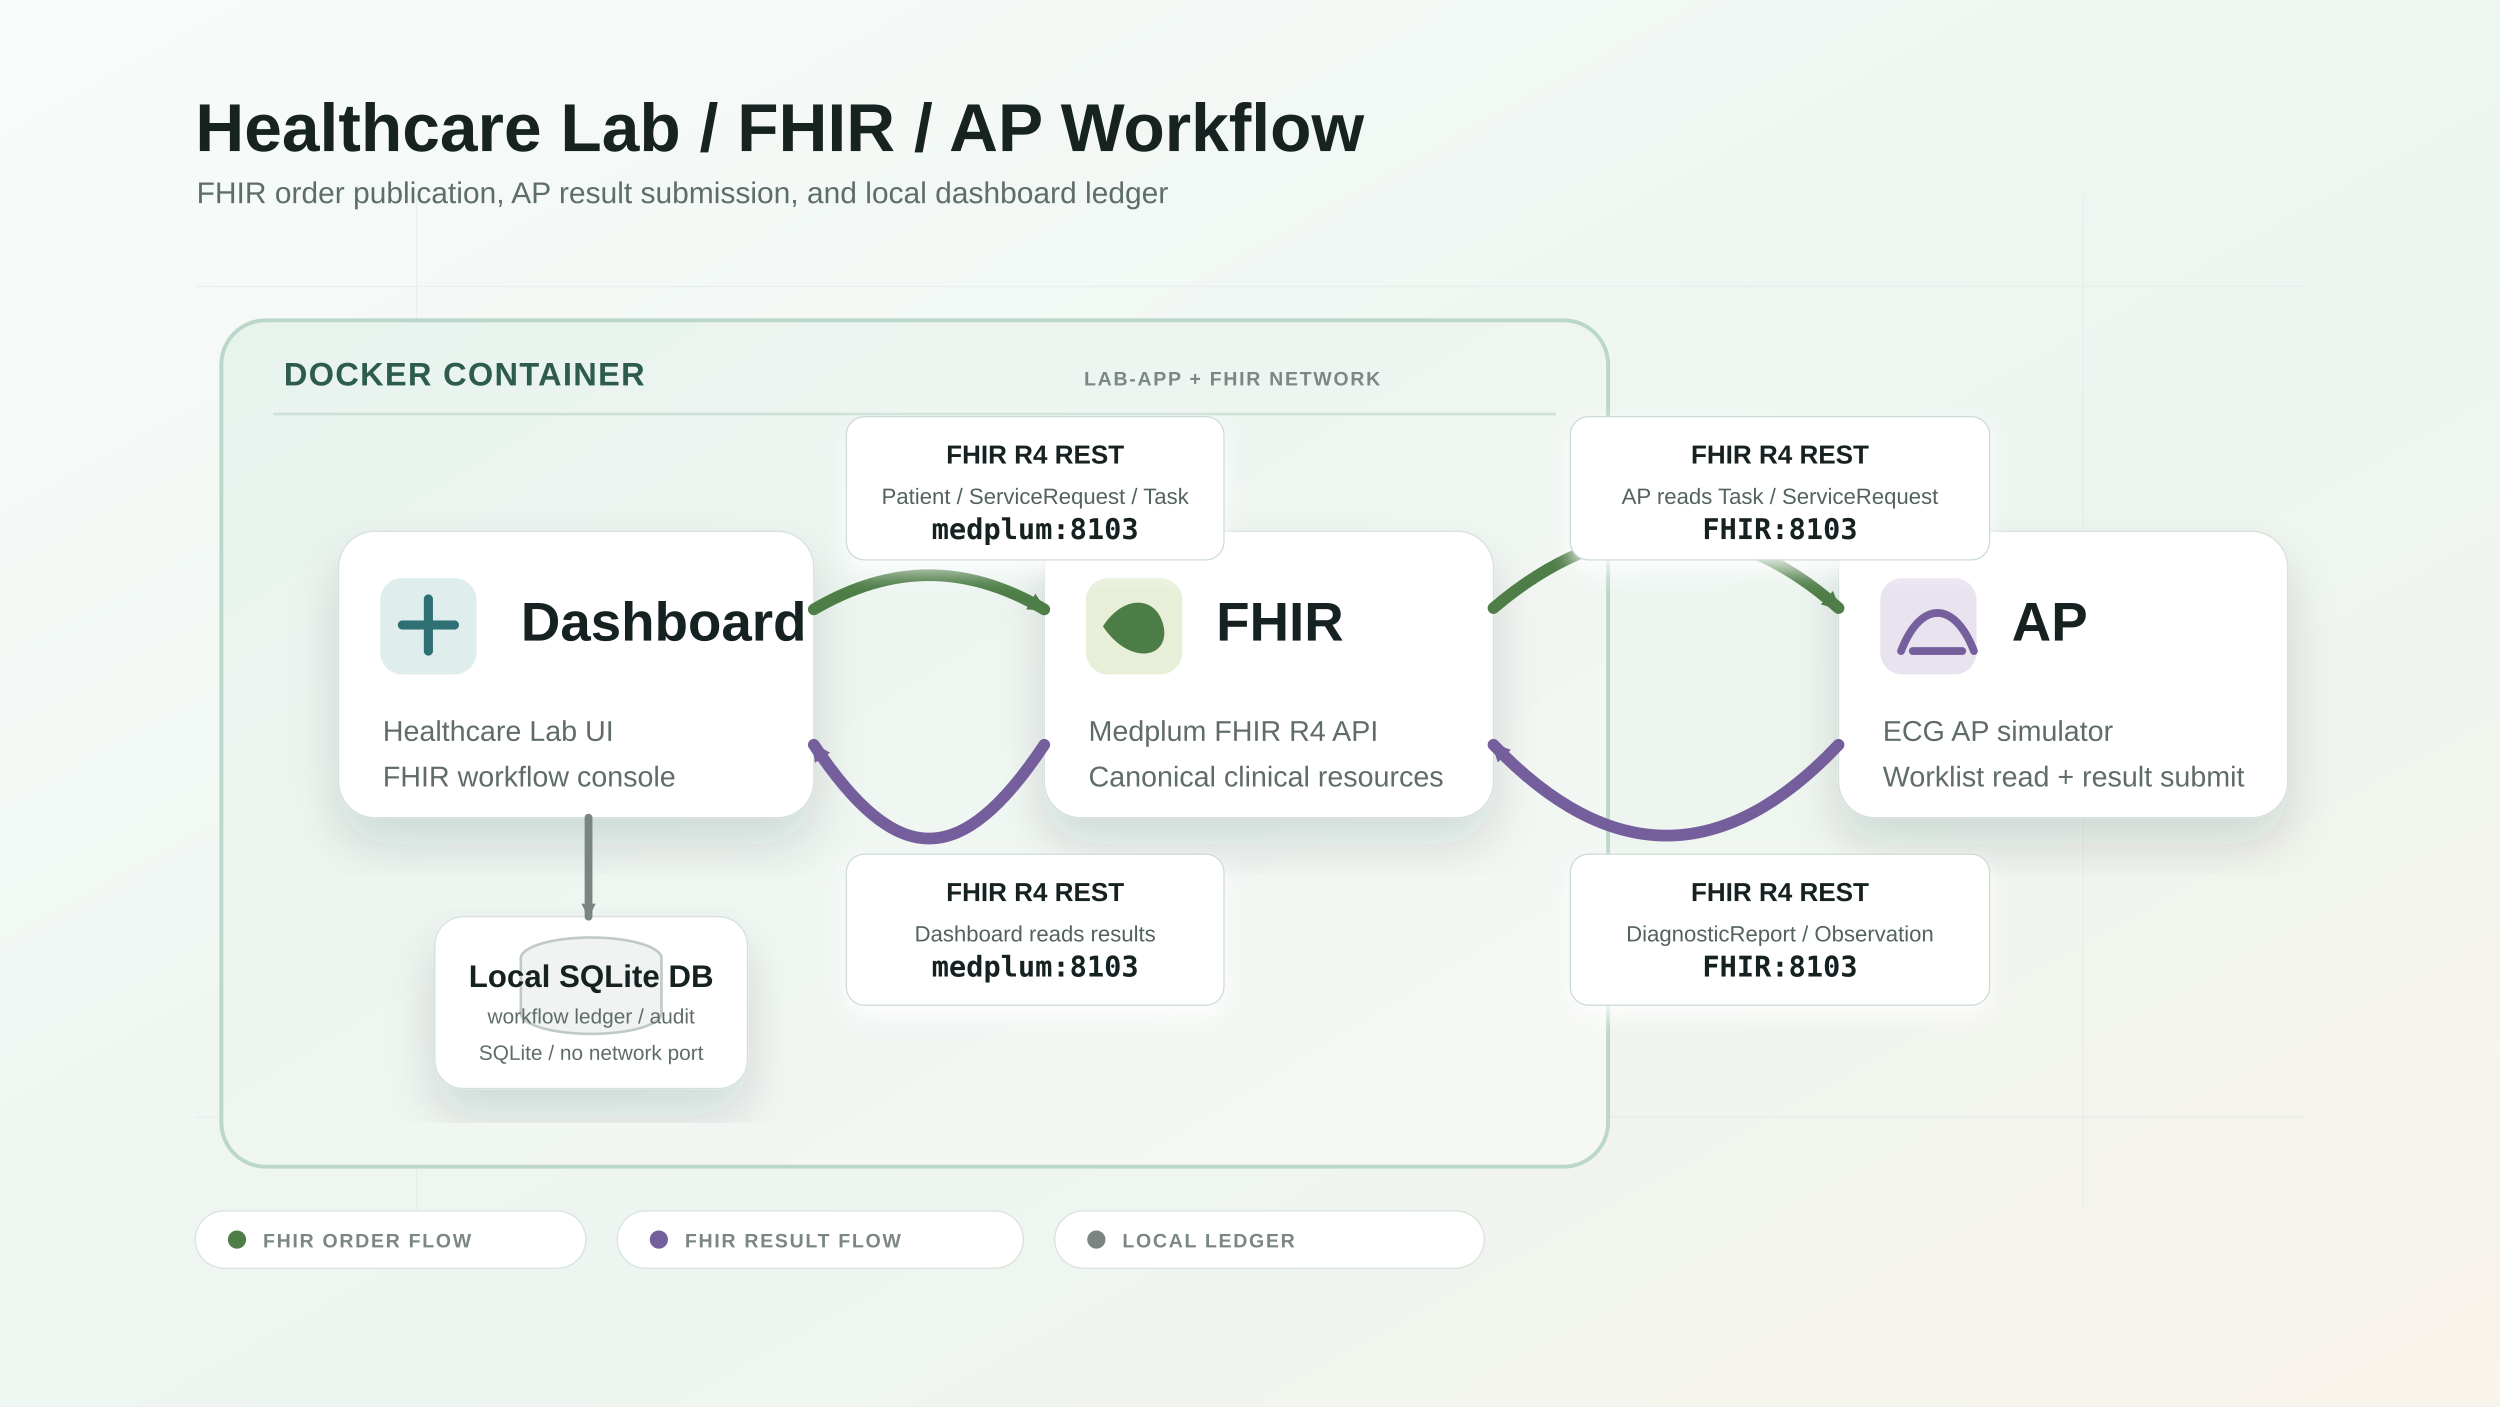
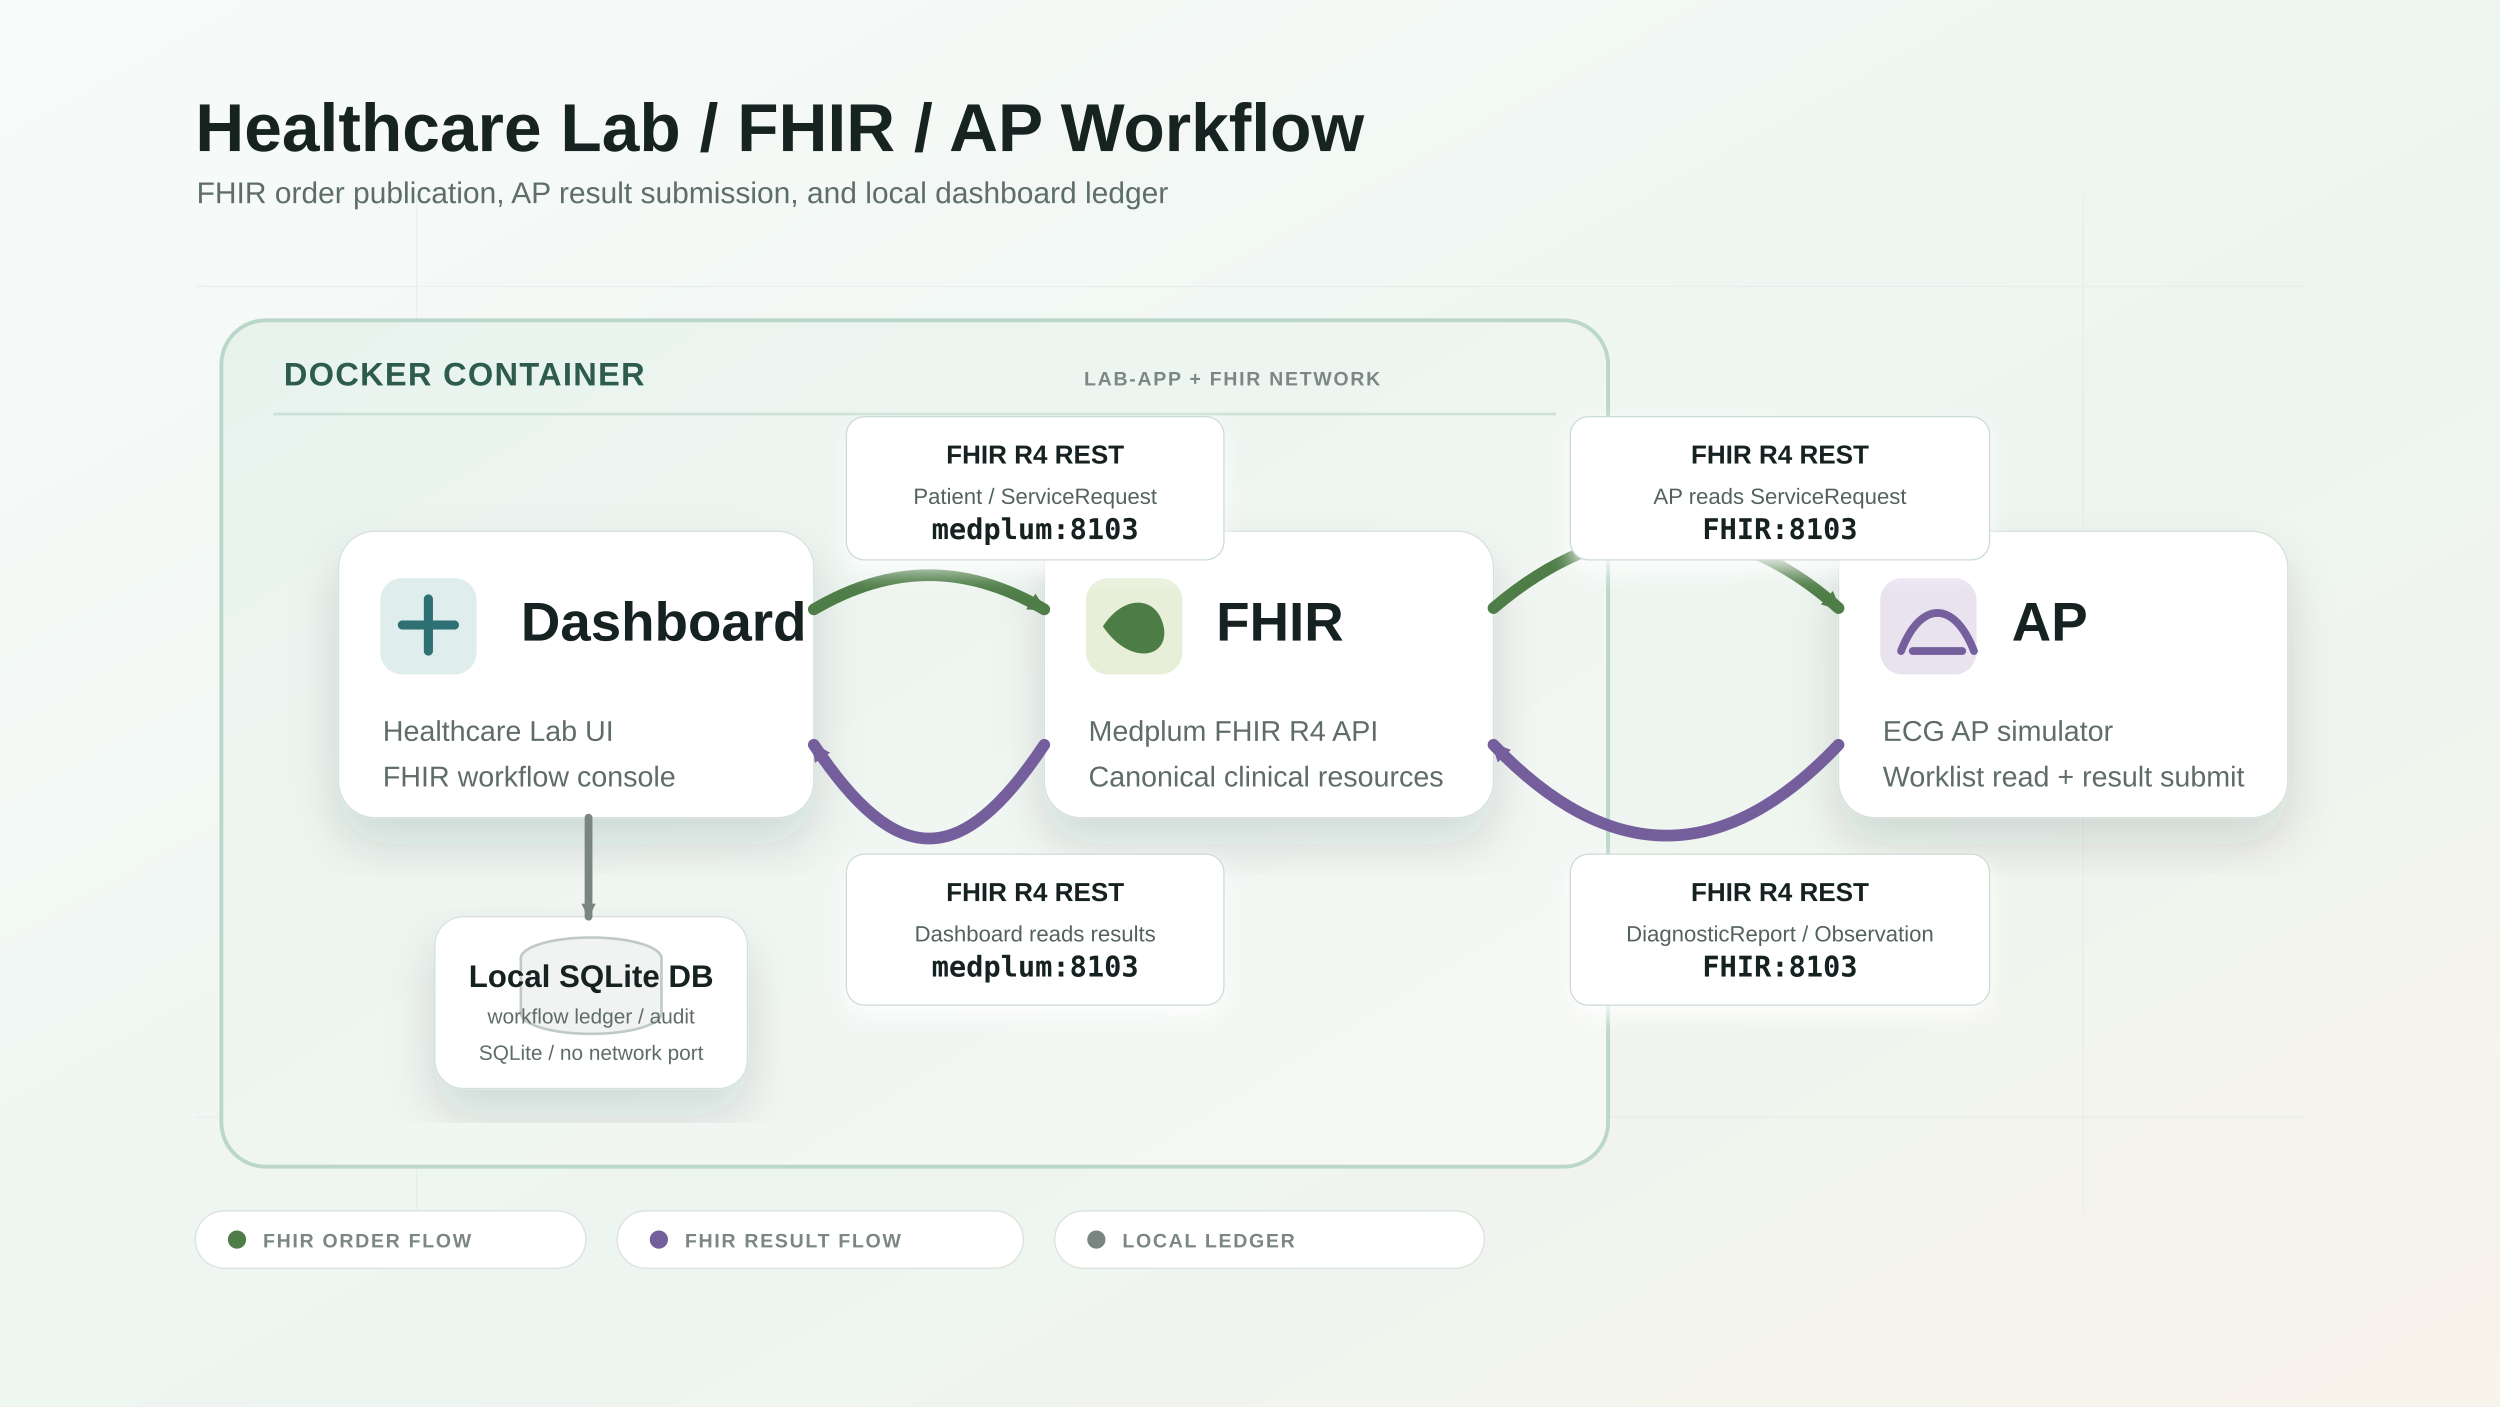
<svg xmlns="http://www.w3.org/2000/svg" width="1920" height="1080" viewBox="0 0 1920 1080">
  <defs>
    <linearGradient id="bg" x1="0" y1="0" x2="1" y2="1">
      <stop offset="0%" stop-color="#f8fbfa" />
      <stop offset="58%" stop-color="#edf5f0" />
      <stop offset="100%" stop-color="#f8f3eb" />
    </linearGradient>
    <linearGradient id="containerFill" x1="0" y1="0" x2="1" y2="1">
      <stop offset="0%" stop-color="#e8f3ee" />
      <stop offset="100%" stop-color="#f6f8f5" />
    </linearGradient>
    <filter id="shadow" x="-20%" y="-20%" width="140%" height="140%">
      <feDropShadow dx="0" dy="20" stdDeviation="18" flood-color="#1f2d2a" flood-opacity="0.14" />
    </filter>
    <filter id="soft" x="-20%" y="-20%" width="140%" height="140%">
      <feDropShadow dx="0" dy="8" stdDeviation="8" flood-color="#ffffff" flood-opacity="0.86" />
    </filter>
    <marker id="orderArrow" markerWidth="18" markerHeight="18" refX="14" refY="9" orient="auto" markerUnits="userSpaceOnUse">
      <path d="M2,2 L16,9 L2,16 Z" fill="#4e7d47" />
    </marker>
    <marker id="resultArrow" markerWidth="18" markerHeight="18" refX="14" refY="9" orient="auto" markerUnits="userSpaceOnUse">
      <path d="M2,2 L16,9 L2,16 Z" fill="#745f9c" />
    </marker>
    <marker id="dbArrow" markerWidth="15" markerHeight="15" refX="12" refY="7.5" orient="auto" markerUnits="userSpaceOnUse">
      <path d="M2,2 L13,7.5 L2,13 Z" fill="#7a8581" />
    </marker>
    <style>
      .title { font-family: "Segoe UI", Arial, sans-serif; font-size: 52px; font-weight: 680; fill: #172321; letter-spacing: 0; }
      .subtitle { font-family: "Segoe UI", Arial, sans-serif; font-size: 23px; font-weight: 420; fill: #5d6d68; letter-spacing: 0; }
      .frame-title { font-family: "Segoe UI", Arial, sans-serif; font-size: 25px; font-weight: 700; fill: #2d5b4e; letter-spacing: 1px; }
      .node-title { font-family: "Segoe UI", Arial, sans-serif; font-size: 42px; font-weight: 720; fill: #172321; letter-spacing: 0; }
      .node-sub { font-family: "Segoe UI", Arial, sans-serif; font-size: 22px; font-weight: 430; fill: #5e6c69; letter-spacing: 0; }
      .tag { font-family: "Segoe UI", Arial, sans-serif; font-size: 20px; font-weight: 760; fill: #172321; letter-spacing: 0; }
      .tag-small { font-family: "Segoe UI", Arial, sans-serif; font-size: 17px; font-weight: 440; fill: #53625f; letter-spacing: 0; }
      .port { font-family: "Consolas", "Segoe UI Mono", monospace; font-size: 22px; font-weight: 700; fill: #172321; letter-spacing: 0; }
      .db-title { font-family: "Segoe UI", Arial, sans-serif; font-size: 24px; font-weight: 700; fill: #172321; letter-spacing: 0; }
      .db-sub { font-family: "Segoe UI", Arial, sans-serif; font-size: 16px; font-weight: 430; fill: #5e6c69; letter-spacing: 0; }
      .micro { font-family: "Segoe UI", Arial, sans-serif; font-size: 15px; font-weight: 600; fill: #7b8784; letter-spacing: 1.3px; }
    </style>
  </defs>
  <rect width="1920" height="1080" fill="url(#bg)" />
  <g opacity="0.45">
    <path d="M150 220 H1770" stroke="#dce5e3" />
    <path d="M150 858 H1770" stroke="#dce5e3" />
    <path d="M320 150 V930" stroke="#dce5e3" />
    <path d="M1600 150 V930" stroke="#dce5e3" />
  </g>
  <text x="150" y="116" class="title">Healthcare Lab / FHIR / AP Workflow</text>
  <text x="151" y="156" class="subtitle">FHIR order publication, AP result submission, and local dashboard ledger</text>
  <g>
    <rect x="170" y="246" width="1065" height="650" rx="34" fill="url(#containerFill)" stroke="#bbd7ca" stroke-width="3" />
    <path d="M210 318 H1195" stroke="#cde1d7" stroke-width="2" />
    <text x="218" y="296" class="frame-title">DOCKER CONTAINER</text>
    <text x="1060" y="296" text-anchor="end" class="micro">LAB-APP + FHIR NETWORK</text>
  </g>
  <g filter="url(#shadow)">
    <rect x="260" y="408" width="365" height="220" rx="28" fill="#ffffff" stroke="#d5e0dc" />
    <rect x="292" y="444" width="74" height="74" rx="17" fill="#dfeeed" />
    <path d="M309 480 H349 M329 460 V500" stroke="#2f6f73" stroke-width="7" stroke-linecap="round" />
    <text x="400" y="492" class="node-title">Dashboard</text>
    <text x="294" y="569" class="node-sub">Healthcare Lab UI</text>
    <text x="294" y="604" class="node-sub">FHIR workflow console</text>
  </g>
  <g filter="url(#shadow)">
    <rect x="802" y="408" width="345" height="220" rx="28" fill="#ffffff" stroke="#d5e0dc" />
    <rect x="834" y="444" width="74" height="74" rx="17" fill="#e8efd9" />
    <path d="M847 481 C864 455 890 458 894 483 C897 506 867 511 847 481 Z" fill="#4e7d47" />
    <text x="934" y="492" class="node-title">FHIR</text>
    <text x="836" y="569" class="node-sub">Medplum FHIR R4 API</text>
    <text x="836" y="604" class="node-sub">Canonical clinical resources</text>
  </g>
  <g filter="url(#shadow)">
    <rect x="1412" y="408" width="345" height="220" rx="28" fill="#ffffff" stroke="#d5e0dc" />
    <rect x="1444" y="444" width="74" height="74" rx="17" fill="#e9e3f0" />
    <path d="M1460 500 C1475 461 1501 461 1516 500 M1469 500 H1507" stroke="#745f9c" stroke-width="6" fill="none" stroke-linecap="round" />
    <text x="1545" y="492" class="node-title">AP</text>
    <text x="1446" y="569" class="node-sub">ECG AP simulator</text>
    <text x="1446" y="604" class="node-sub">Worklist read + result submit</text>
  </g>
  <g filter="url(#shadow)">
    <rect x="334" y="704" width="240" height="132" rx="22" fill="#ffffff" stroke="#d5e0dc" />
    <ellipse cx="454" cy="736" rx="54" ry="16" fill="#f0f3f1" stroke="#bfcac6" stroke-width="2" />
    <path d="M400 736 V778 C400 787 424 794 454 794 C484 794 508 787 508 778 V736" fill="#f0f3f1" stroke="#bfcac6" stroke-width="2" />
    <text x="454" y="758" text-anchor="middle" class="db-title">Local SQLite DB</text>
    <text x="454" y="786" text-anchor="middle" class="db-sub">workflow ledger / audit</text>
    <text x="454" y="814" text-anchor="middle" class="db-sub">SQLite / no network port</text>
  </g>
  <g fill="none" stroke-linecap="round" stroke-width="9">
    <path d="M625 468 C685 433 742 433 802 468" stroke="#4e7d47" marker-end="url(#orderArrow)" />
    <path d="M1147 467 C1235 392 1328 392 1412 467" stroke="#4e7d47" marker-end="url(#orderArrow)" />
    <path d="M1412 572 C1324 665 1236 665 1147 572" stroke="#745f9c" marker-end="url(#resultArrow)" />
    <path d="M802 572 C738 668 689 668 625 572" stroke="#745f9c" marker-end="url(#resultArrow)" />
    <path d="M452 628 V704" stroke="#7a8581" stroke-width="6" marker-end="url(#dbArrow)" />
  </g>
  <g filter="url(#soft)">
    <rect x="650" y="320" width="290" height="110" rx="14" fill="#ffffff" stroke="#cddbd7" />
    <text x="795" y="356" text-anchor="middle" class="tag">FHIR R4 REST</text>
-     <text x="795" y="387" text-anchor="middle" class="tag-small">Patient / ServiceRequest / Task</text>
+     <text x="795" y="387" text-anchor="middle" class="tag-small">Patient / ServiceRequest</text>
    <text x="795" y="414" text-anchor="middle" class="port">medplum:8103</text>
    <rect x="1206" y="320" width="322" height="110" rx="14" fill="#ffffff" stroke="#cddbd7" />
    <text x="1367" y="356" text-anchor="middle" class="tag">FHIR R4 REST</text>
-     <text x="1367" y="387" text-anchor="middle" class="tag-small">AP reads Task / ServiceRequest</text>
+     <text x="1367" y="387" text-anchor="middle" class="tag-small">AP reads ServiceRequest</text>
    <text x="1367" y="414" text-anchor="middle" class="port">FHIR:8103</text>
    <rect x="1206" y="656" width="322" height="116" rx="14" fill="#ffffff" stroke="#cddbd7" />
    <text x="1367" y="692" text-anchor="middle" class="tag">FHIR R4 REST</text>
    <text x="1367" y="723" text-anchor="middle" class="tag-small">DiagnosticReport / Observation</text>
    <text x="1367" y="750" text-anchor="middle" class="port">FHIR:8103</text>
    <rect x="650" y="656" width="290" height="116" rx="14" fill="#ffffff" stroke="#cddbd7" />
    <text x="795" y="692" text-anchor="middle" class="tag">FHIR R4 REST</text>
    <text x="795" y="723" text-anchor="middle" class="tag-small">Dashboard reads results</text>
    <text x="795" y="750" text-anchor="middle" class="port">medplum:8103</text>
  </g>
  <g>
    <rect x="150" y="930" width="300" height="44" rx="22" fill="#ffffff" stroke="#d8e2df" />
    <circle cx="182" cy="952" r="7" fill="#4e7d47" />
    <text x="202" y="958" class="micro">FHIR ORDER FLOW</text>
    <rect x="474" y="930" width="312" height="44" rx="22" fill="#ffffff" stroke="#d8e2df" />
    <circle cx="506" cy="952" r="7" fill="#745f9c" />
    <text x="526" y="958" class="micro">FHIR RESULT FLOW</text>
    <rect x="810" y="930" width="330" height="44" rx="22" fill="#ffffff" stroke="#d8e2df" />
    <circle cx="842" cy="952" r="7" fill="#7a8581" />
    <text x="862" y="958" class="micro">LOCAL LEDGER</text>
  </g>
</svg>
